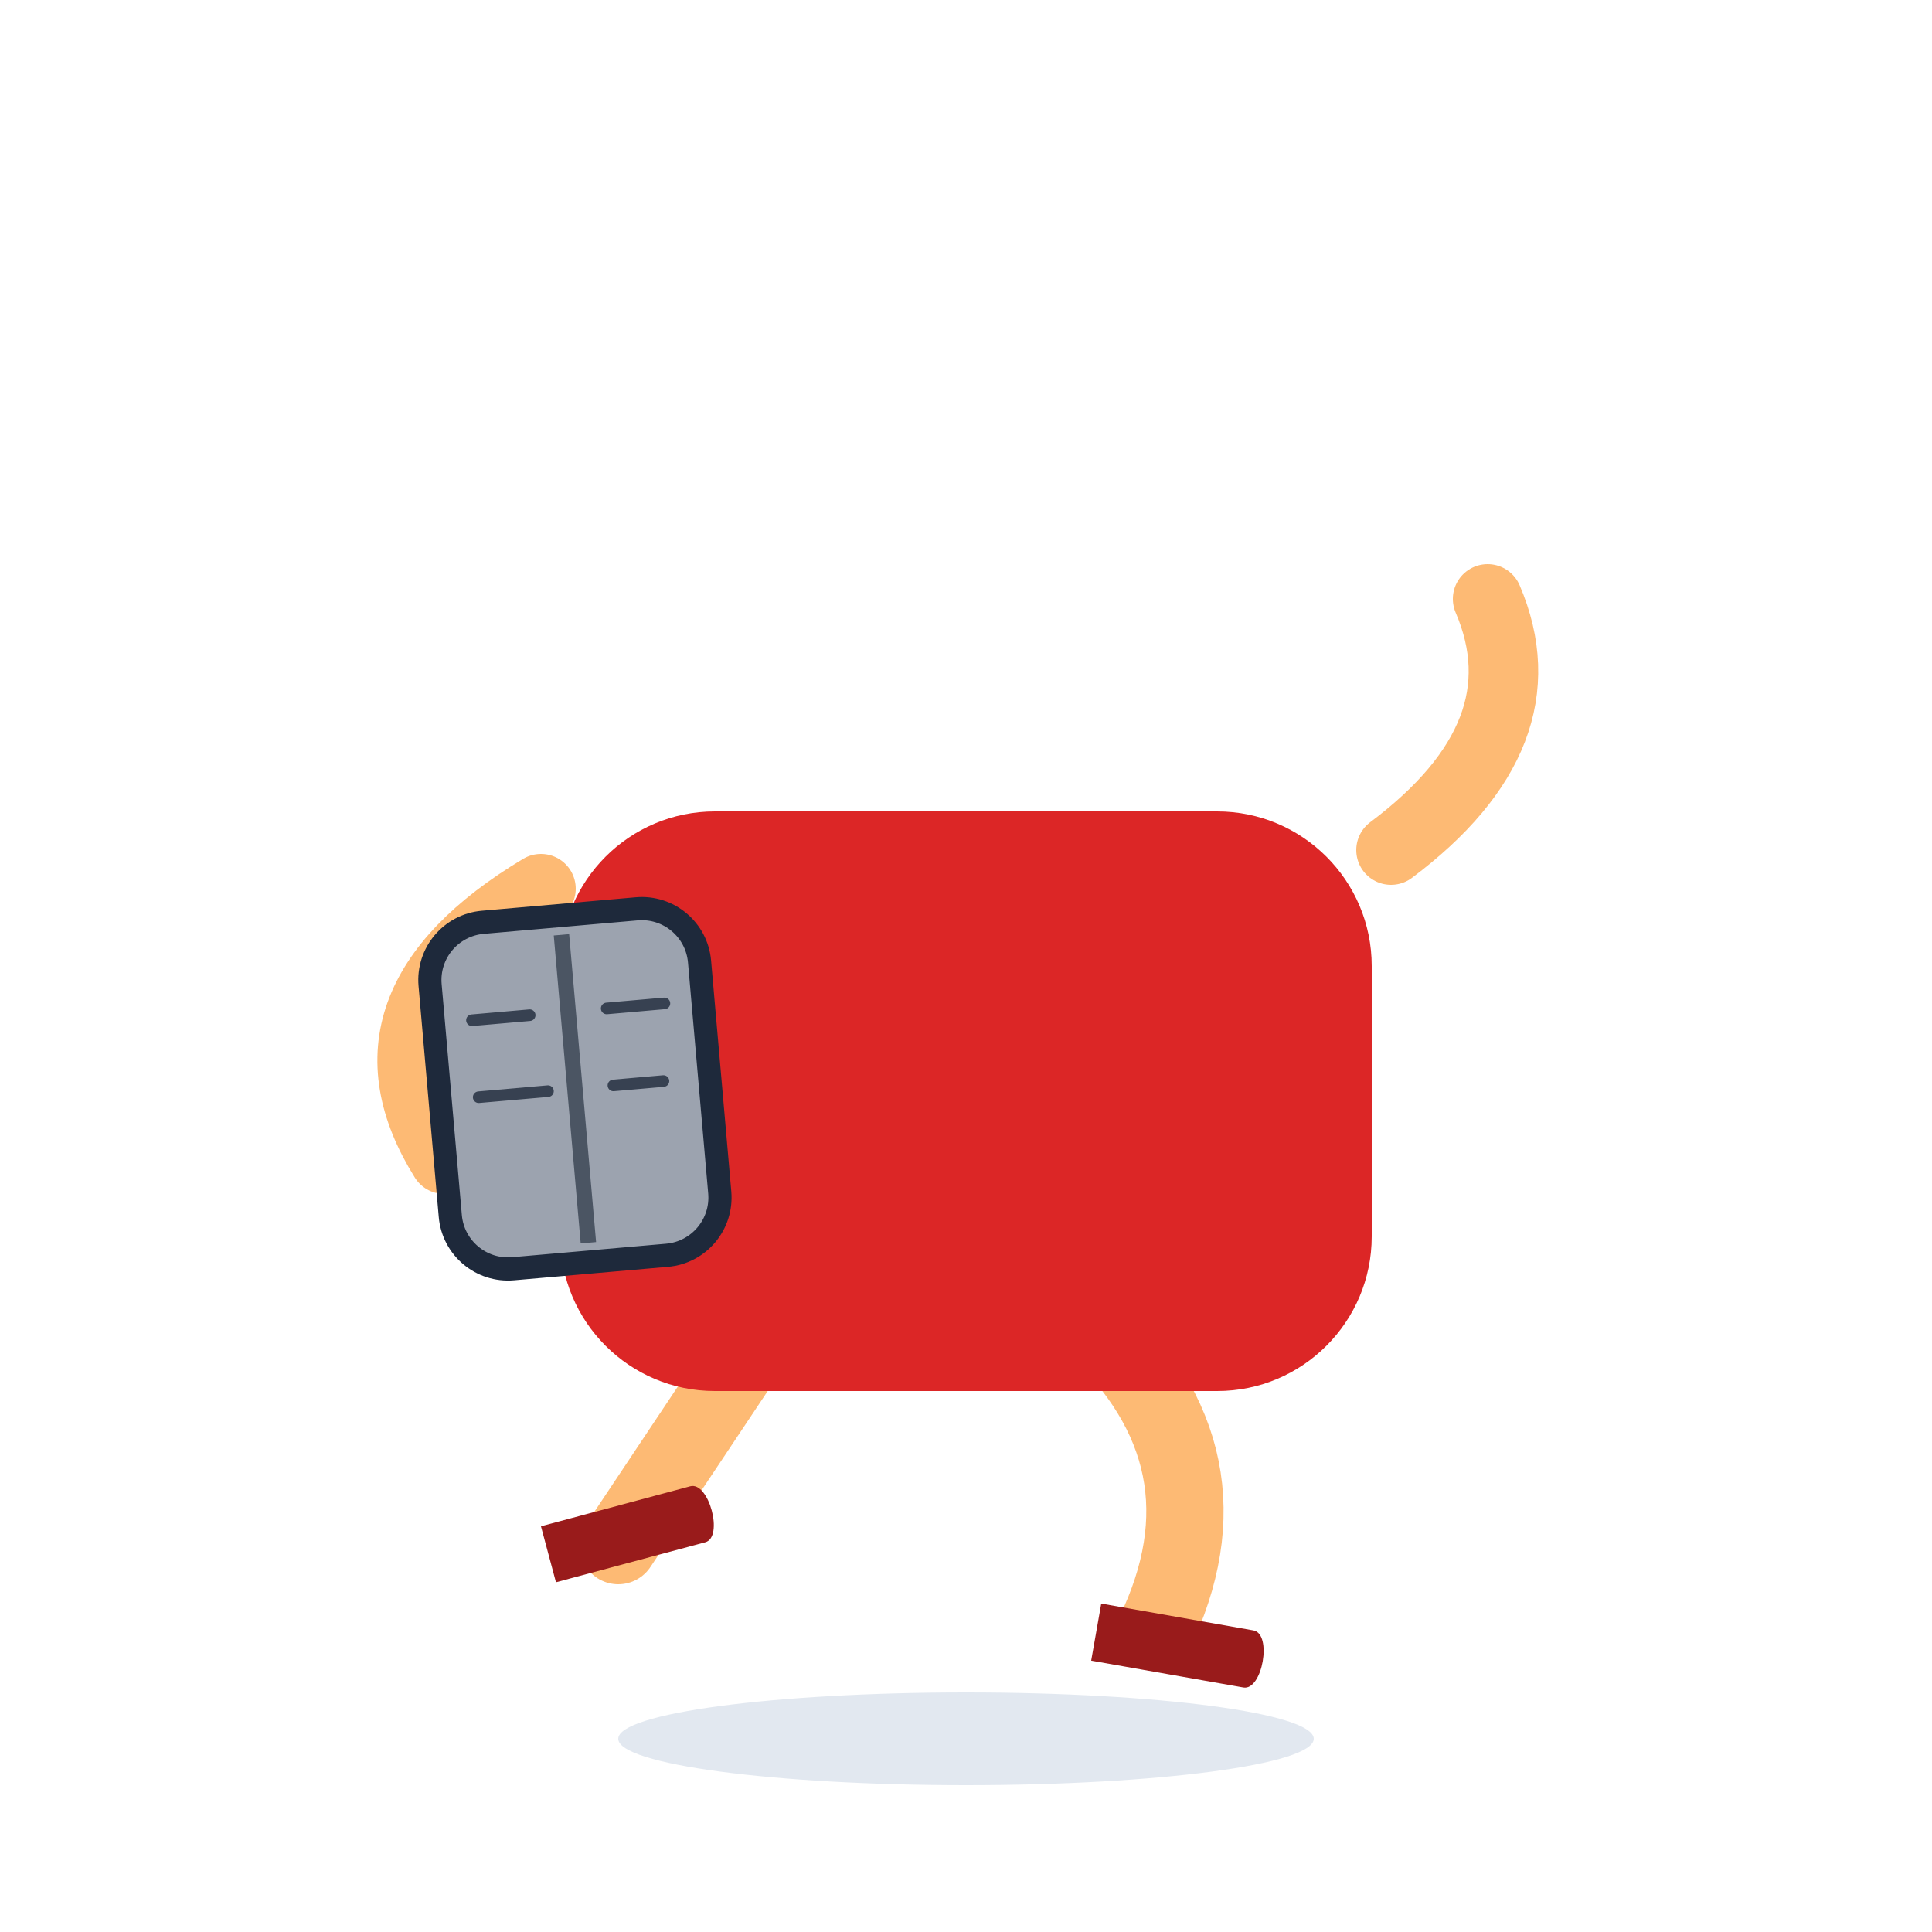
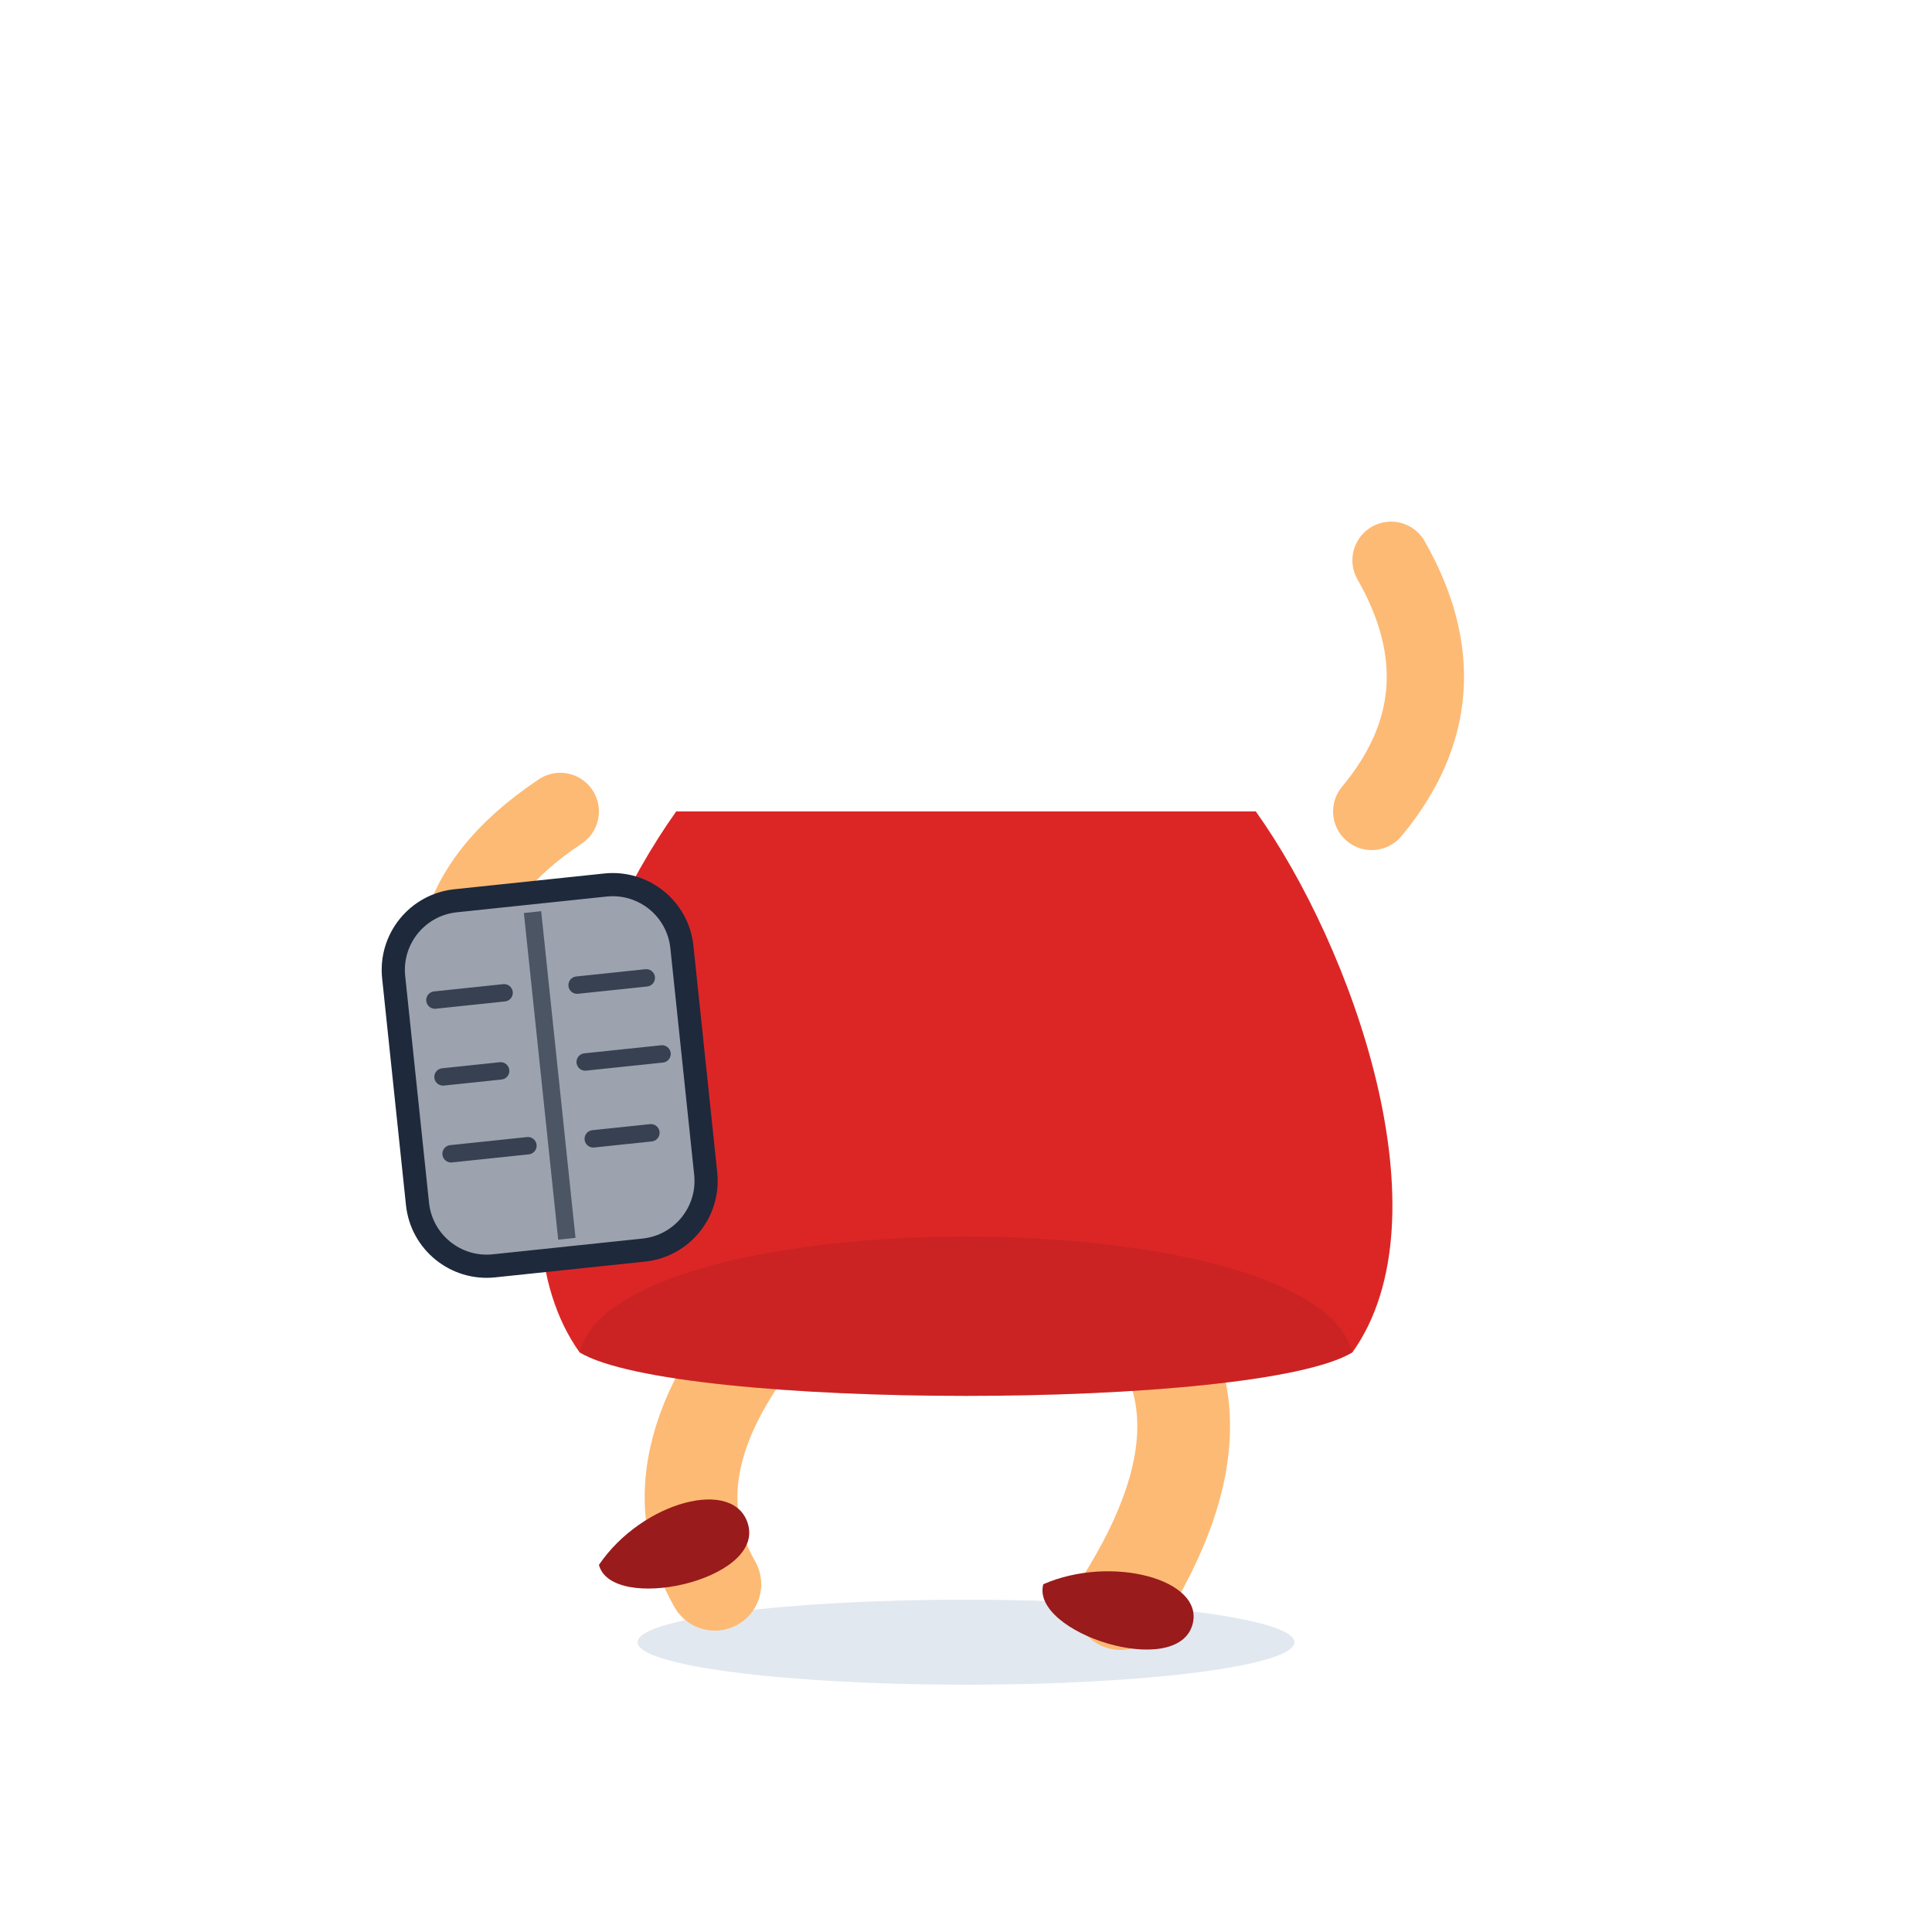
<svg xmlns="http://www.w3.org/2000/svg" viewBox="0 0 500 500">
-   <ellipse cx="250" cy="450" rx="90" ry="12" fill="#E2E8F0" />
-   <path d="M200 340 L160 400" fill="none" stroke="#FDBA74" stroke-width="20" stroke-linecap="round" />
-   <path d="M140 395 h40 c5 0, 5 15, 0 15 h-40 z" fill="#991B1B" transform="rotate(-15 140 395)" />
-   <path d="M280 340 Q320 375, 300 420" fill="none" stroke="#FDBA74" stroke-width="20" stroke-linecap="round" />
-   <path d="M285 415 h40 c5 0, 5 15, 0 15 h-40 z" fill="#991B1B" transform="rotate(10 285 415)" />
-   <path d="M140 230 Q90 260, 115 300" fill="none" stroke="#FDBA74" stroke-width="18" stroke-linecap="round" />
-   <path d="M360 220 Q400 190, 385 155" fill="none" stroke="#FDBA74" stroke-width="18" stroke-linecap="round" />
-   <rect x="145" y="210" width="210" height="150" rx="40" fill="#DC2626" transform="skewX(-8 250 285)" />
-   <g id="tablets" transform="translate(110, 240) rotate(-5)">
-     <rect x="0" y="0" width="70" height="90" rx="15" fill="#9CA3AF" stroke="#1E293B" stroke-width="6" />
-     <line x1="35" y1="5" x2="35" y2="85" stroke="#4B5563" stroke-width="4" />
-     <line x1="10" y1="25" x2="25" y2="25" stroke="#374151" stroke-width="3" stroke-linecap="round" />
-     <line x1="10" y1="45" x2="28" y2="45" stroke="#374151" stroke-width="3" stroke-linecap="round" />
-     <line x1="45" y1="25" x2="60" y2="25" stroke="#374151" stroke-width="3" stroke-linecap="round" />
-     <line x1="45" y1="45" x2="58" y2="45" stroke="#374151" stroke-width="3" stroke-linecap="round" />
+   <ellipse cx="250" cy="425" rx="85" ry="11" fill="#E2E8F0" />
+   <path d="M 210 330 Q 165 375, 185 410" fill="none" stroke="#FDBA74" stroke-width="24" stroke-linecap="round" />
+   <path d="M 155 405 C 155 418, 195 420, 195 405 C 195 392, 170 392, 155 405 Z" fill="#991B1B" transform="rotate(-15 155 405)" />
+   <path d="M 285 330 Q 325 360, 290 415" fill="none" stroke="#FDBA74" stroke-width="24" stroke-linecap="round" />
+   <path d="M 270 410 C 270 423, 310 425, 310 410 C 310 398, 285 398, 270 410 Z" fill="#991B1B" transform="rotate(15 270 410)" />
+   <path d="M 145 210 Q 100 240, 130 285" fill="none" stroke="#FDBA74" stroke-width="20" stroke-linecap="round" />
+   <path d="M 355 210 Q 380 180, 360 145" fill="none" stroke="#FDBA74" stroke-width="20" stroke-linecap="round" />
+   <g transform="skewX(-8 250 280)">
+     <path d="M 175 210 C 150 245, 125 315, 150 350 C 175 365, 325 365, 350 350 C 375 315, 350 245, 325 210 Z" fill="#DC2626" />
+     <path d="M 150 350 C 175 365, 325 365, 350 350 C 340 310, 160 310, 150 350 Z" fill="#991B1B" opacity="0.25" />
+   </g>
+   <g id="tablets" transform="translate(100, 235) rotate(-6)">
+     <rect x="0" y="0" width="75" height="95" rx="18" fill="#9CA3AF" stroke="#1E293B" stroke-width="6" />
+     <line x1="37.5" y1="5" x2="37.5" y2="90" stroke="#4B5563" stroke-width="4.5" />
+     <path d="M 10 25 h 18" stroke="#374151" stroke-width="4.5" stroke-linecap="round" />
+     <path d="M 10 45 h 15" stroke="#374151" stroke-width="4.5" stroke-linecap="round" />
+     <path d="M 10 65 h 20" stroke="#374151" stroke-width="4.5" stroke-linecap="round" />
+     <path d="M 47 25 h 18" stroke="#374151" stroke-width="4.5" stroke-linecap="round" />
+     <path d="M 47 45 h 20" stroke="#374151" stroke-width="4.5" stroke-linecap="round" />
+     <path d="M 47 65 h 15" stroke="#374151" stroke-width="4.5" stroke-linecap="round" />
  </g>
</svg>
